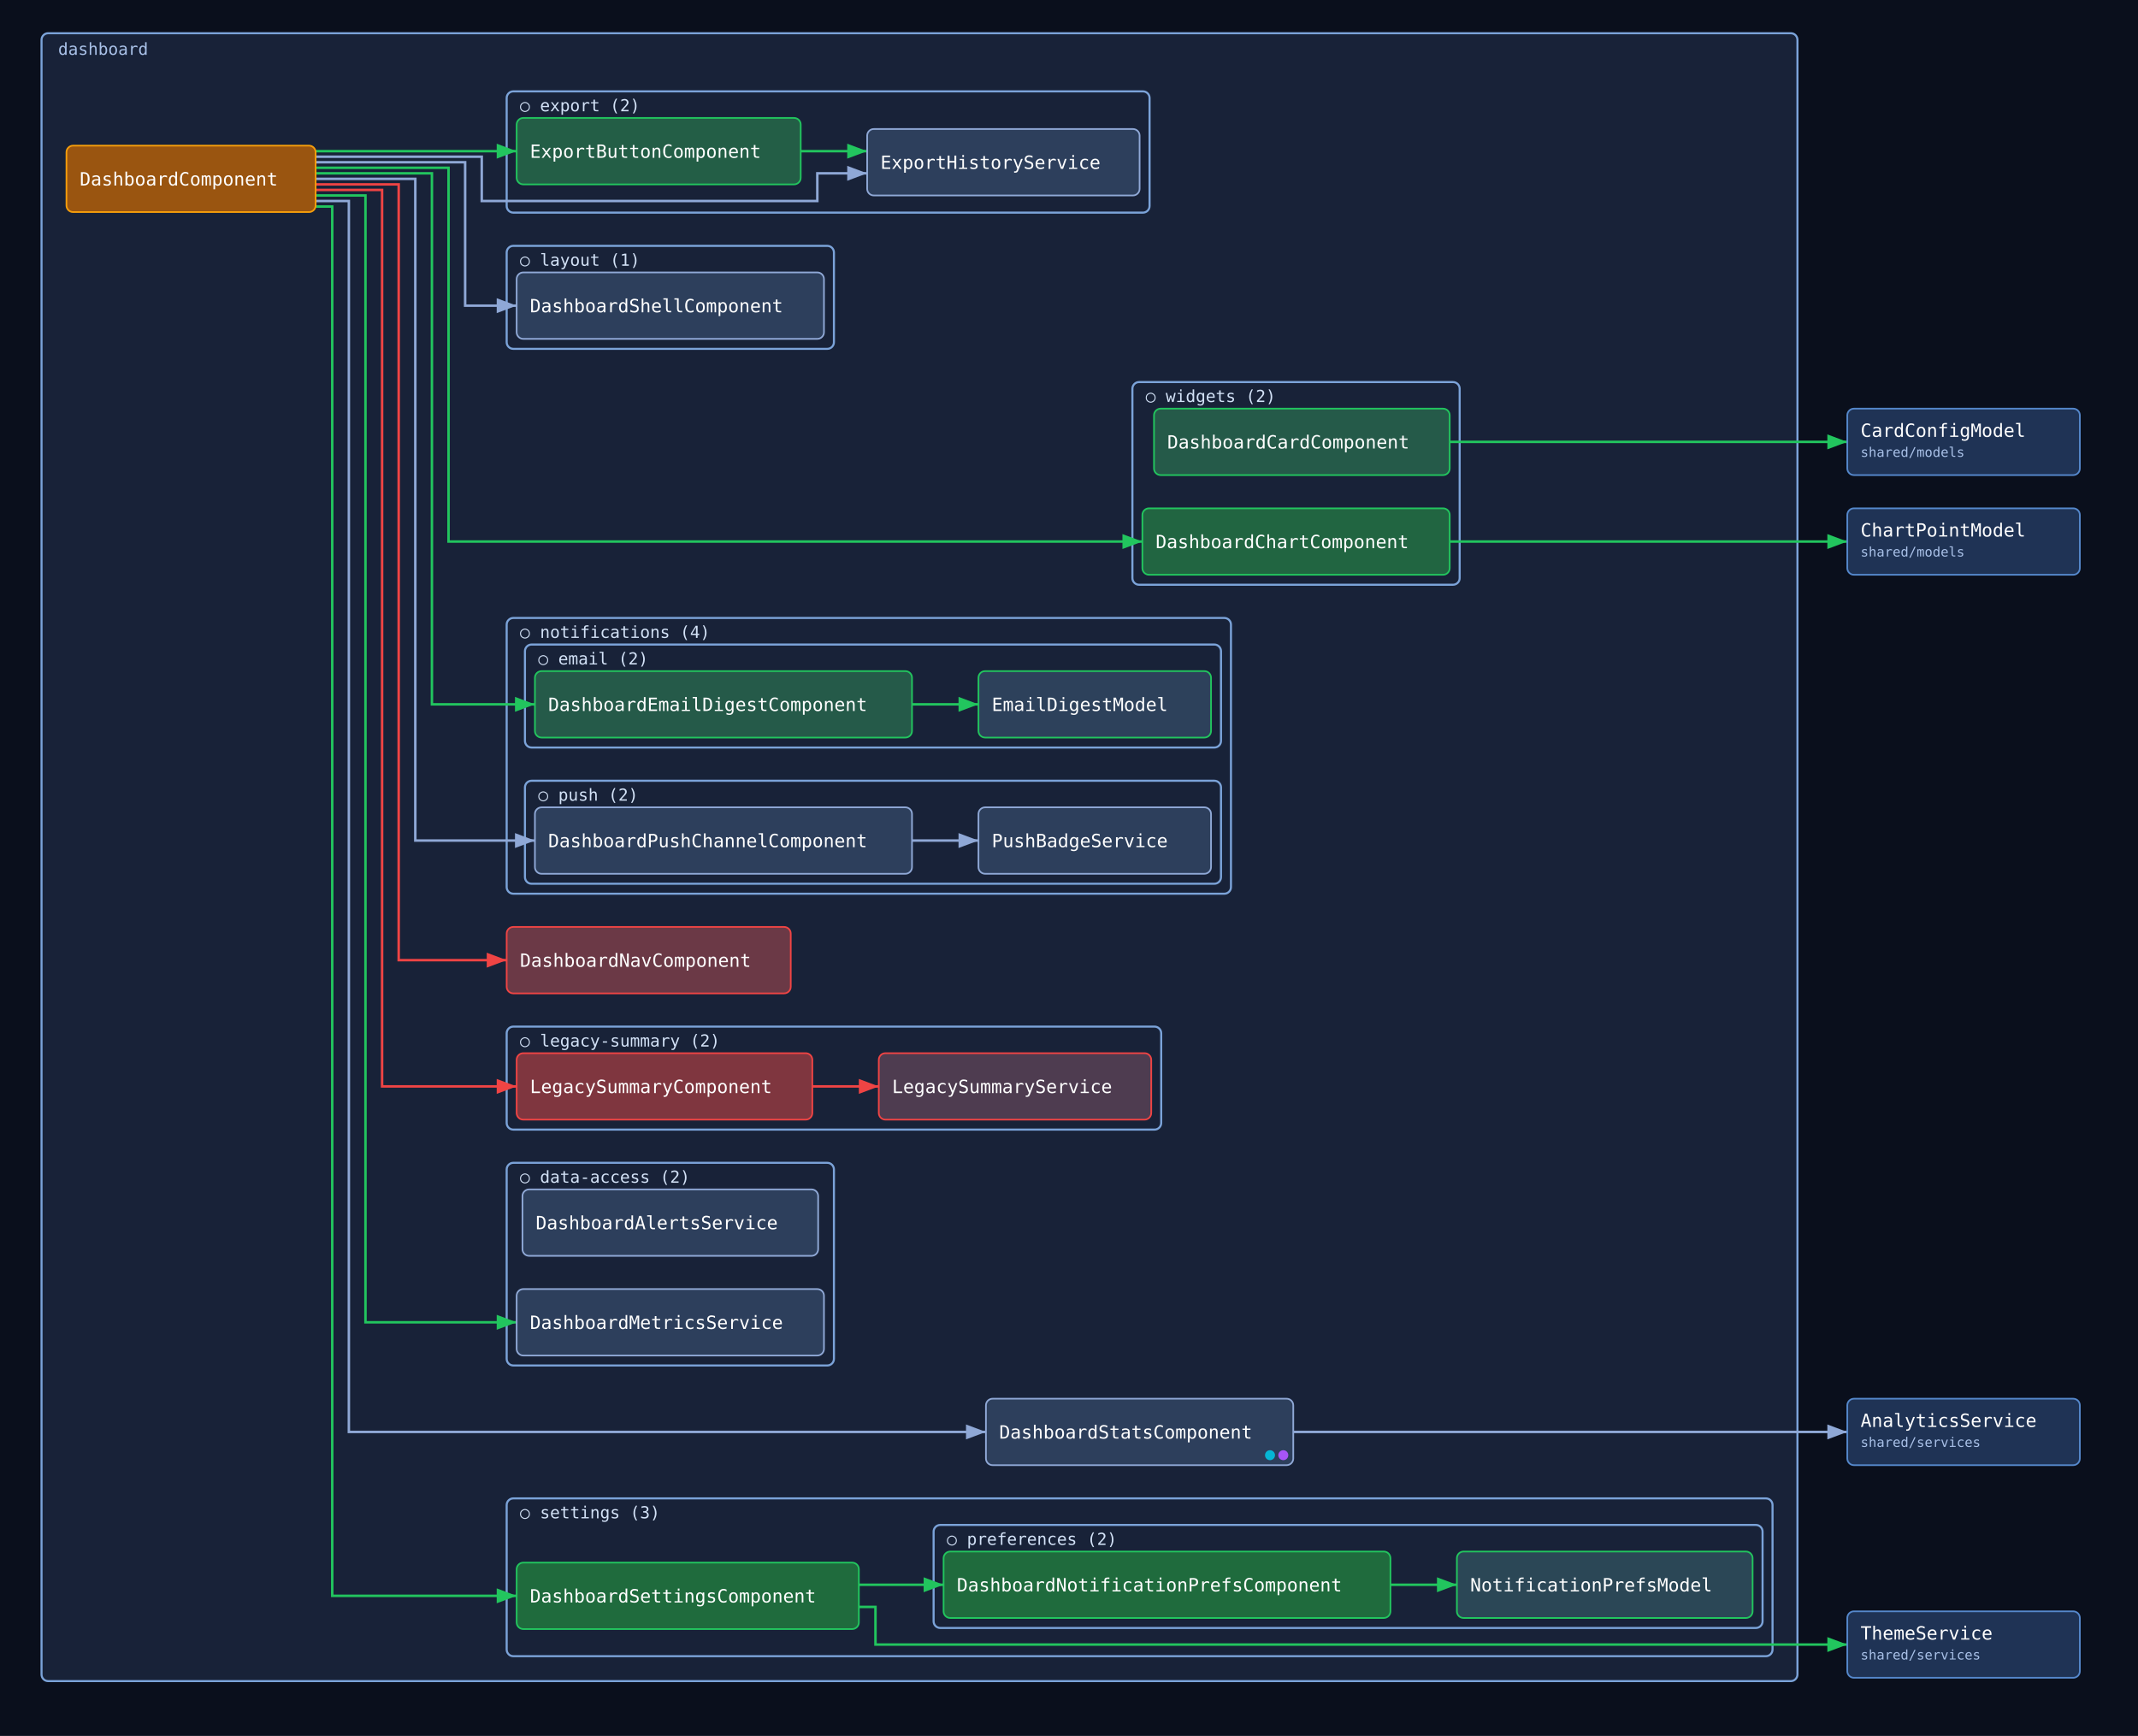
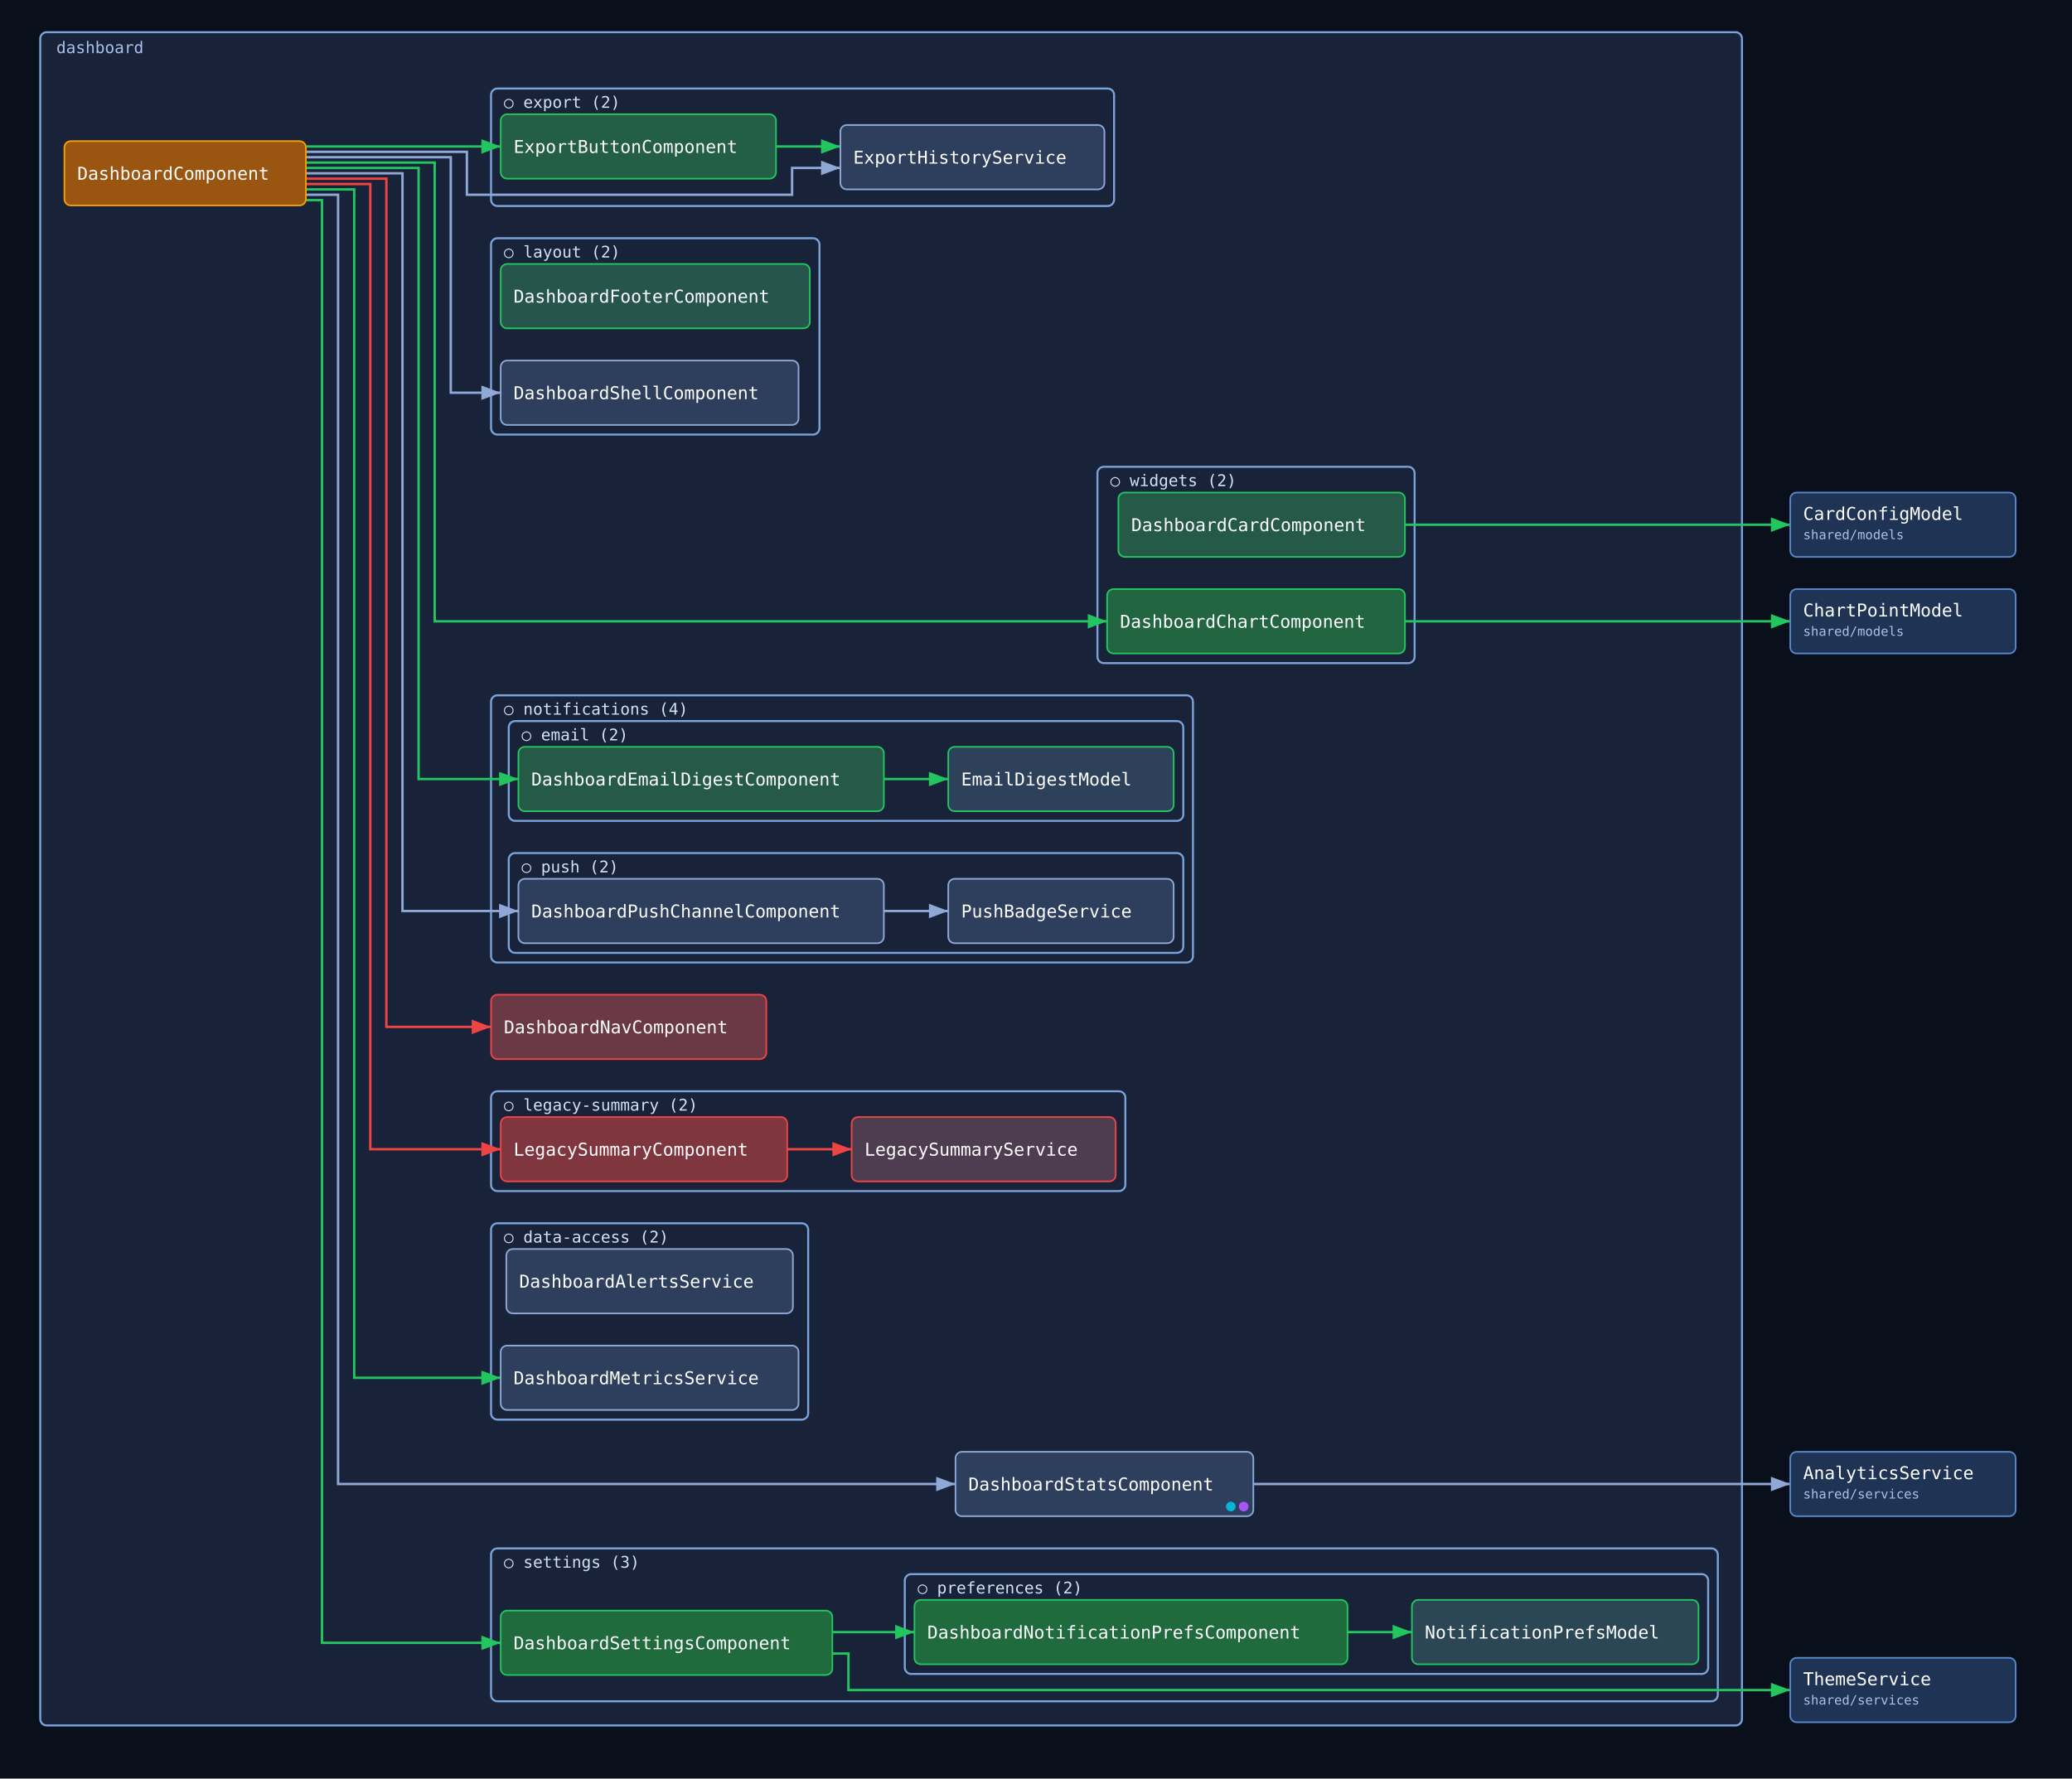
- <svg xmlns="http://www.w3.org/2000/svg" width="1287" height="1045" viewBox="0 0 1287 1045">
+ <svg xmlns="http://www.w3.org/2000/svg" width="1287" height="1105" viewBox="0 0 1287 1105">
  <defs>
    <marker id="arrow-added" markerWidth="8" markerHeight="6" refX="8" refY="3" orient="auto">
      <polygon points="0 0,8 3,0 6" fill="#22c55e" />
    </marker>
    <marker id="arrow-modified" markerWidth="8" markerHeight="6" refX="8" refY="3" orient="auto">
      <polygon points="0 0,8 3,0 6" fill="#f59e0b" />
    </marker>
    <marker id="arrow-removed" markerWidth="8" markerHeight="6" refX="8" refY="3" orient="auto">
      <polygon points="0 0,8 3,0 6" fill="#ef4444" />
    </marker>
    <marker id="arrow-unchanged" markerWidth="8" markerHeight="6" refX="8" refY="3" orient="auto">
      <polygon points="0 0,8 3,0 6" fill="#8fa8d6" />
    </marker>
  </defs>
-   <rect width="1287" height="1045" fill="#0a0f1c" />
-   <rect x="25" y="20" width="1057" height="992" rx="4" fill="#182238" stroke="#7ba3d9" stroke-width="1.25" />
+   <rect width="1287" height="1105" fill="#0a0f1c" />
+   <rect x="25" y="20" width="1057" height="1052" rx="4" fill="#182238" stroke="#7ba3d9" stroke-width="1.25" />
  <text x="35" y="33" font-family="Fira Code, monospace" font-size="10" fill="#a9c1e8">dashboard</text>
  <g class="subdir-group">
-     <rect x="305" y="700" width="197" height="122" rx="4" fill="none" stroke="#7ba3d9" stroke-width="1.25" />
-     <text x="313" y="712" font-family="Fira Code, monospace" font-size="10" fill="#d3e2f7">○ data-access (2)</text>
+     <rect x="305" y="760" width="197" height="122" rx="4" fill="none" stroke="#7ba3d9" stroke-width="1.25" />
+     <text x="313" y="772" font-family="Fira Code, monospace" font-size="10" fill="#d3e2f7">○ data-access (2)</text>
  </g>
  <g class="subdir-group">
    <rect x="305" y="55" width="387" height="73" rx="4" fill="none" stroke="#7ba3d9" stroke-width="1.25" />
    <text x="313" y="67" font-family="Fira Code, monospace" font-size="10" fill="#d3e2f7">○ export (2)</text>
  </g>
  <g class="subdir-group">
-     <rect x="305" y="148" width="197" height="62" rx="4" fill="none" stroke="#7ba3d9" stroke-width="1.25" />
-     <text x="313" y="160" font-family="Fira Code, monospace" font-size="10" fill="#d3e2f7">○ layout (1)</text>
+     <rect x="305" y="148" width="204" height="122" rx="4" fill="none" stroke="#7ba3d9" stroke-width="1.25" />
+     <text x="313" y="160" font-family="Fira Code, monospace" font-size="10" fill="#d3e2f7">○ layout (2)</text>
  </g>
  <g class="subdir-group">
-     <rect x="305" y="618" width="394" height="62" rx="4" fill="none" stroke="#7ba3d9" stroke-width="1.25" />
-     <text x="313" y="630" font-family="Fira Code, monospace" font-size="10" fill="#d3e2f7">○ legacy-summary (2)</text>
+     <rect x="305" y="678" width="394" height="62" rx="4" fill="none" stroke="#7ba3d9" stroke-width="1.25" />
+     <text x="313" y="690" font-family="Fira Code, monospace" font-size="10" fill="#d3e2f7">○ legacy-summary (2)</text>
  </g>
  <g class="subdir-group">
-     <rect x="305" y="372" width="436" height="166" rx="4" fill="none" stroke="#7ba3d9" stroke-width="1.25" />
-     <text x="313" y="384" font-family="Fira Code, monospace" font-size="10" fill="#d3e2f7">○ notifications (4)</text>
+     <rect x="305" y="432" width="436" height="166" rx="4" fill="none" stroke="#7ba3d9" stroke-width="1.25" />
+     <text x="313" y="444" font-family="Fira Code, monospace" font-size="10" fill="#d3e2f7">○ notifications (4)</text>
  </g>
  <g class="subdir-group">
-     <rect x="316" y="388" width="419" height="62" rx="4" fill="none" stroke="#7ba3d9" stroke-width="1.25" />
-     <text x="324" y="400" font-family="Fira Code, monospace" font-size="10" fill="#d3e2f7">○ email (2)</text>
+     <rect x="316" y="448" width="419" height="62" rx="4" fill="none" stroke="#7ba3d9" stroke-width="1.25" />
+     <text x="324" y="460" font-family="Fira Code, monospace" font-size="10" fill="#d3e2f7">○ email (2)</text>
  </g>
  <g class="subdir-group">
-     <rect x="316" y="470" width="419" height="62" rx="4" fill="none" stroke="#7ba3d9" stroke-width="1.25" />
-     <text x="324" y="482" font-family="Fira Code, monospace" font-size="10" fill="#d3e2f7">○ push (2)</text>
+     <rect x="316" y="530" width="419" height="62" rx="4" fill="none" stroke="#7ba3d9" stroke-width="1.25" />
+     <text x="324" y="542" font-family="Fira Code, monospace" font-size="10" fill="#d3e2f7">○ push (2)</text>
  </g>
  <g class="subdir-group">
-     <rect x="305" y="902" width="762" height="95" rx="4" fill="none" stroke="#7ba3d9" stroke-width="1.25" />
-     <text x="313" y="914" font-family="Fira Code, monospace" font-size="10" fill="#d3e2f7">○ settings (3)</text>
+     <rect x="305" y="962" width="762" height="95" rx="4" fill="none" stroke="#7ba3d9" stroke-width="1.25" />
+     <text x="313" y="974" font-family="Fira Code, monospace" font-size="10" fill="#d3e2f7">○ settings (3)</text>
  </g>
  <g class="subdir-group">
-     <rect x="562" y="918" width="499" height="62" rx="4" fill="none" stroke="#7ba3d9" stroke-width="1.25" />
-     <text x="570" y="930" font-family="Fira Code, monospace" font-size="10" fill="#d3e2f7">○ preferences (2)</text>
+     <rect x="562" y="978" width="499" height="62" rx="4" fill="none" stroke="#7ba3d9" stroke-width="1.25" />
+     <text x="570" y="990" font-family="Fira Code, monospace" font-size="10" fill="#d3e2f7">○ preferences (2)</text>
  </g>
  <g class="subdir-group">
-     <rect x="681.667" y="230" width="197" height="122" rx="4" fill="none" stroke="#7ba3d9" stroke-width="1.25" />
-     <text x="689.667" y="242" font-family="Fira Code, monospace" font-size="10" fill="#d3e2f7">○ widgets (2)</text>
+     <rect x="681.667" y="290" width="197" height="122" rx="4" fill="none" stroke="#7ba3d9" stroke-width="1.25" />
+     <text x="689.667" y="302" font-family="Fira Code, monospace" font-size="10" fill="#d3e2f7">○ widgets (2)</text>
  </g>
  <path data-from="src_app_features_dashboard_export_export_button_component" data-to="src_app_features_dashboard_export_export_history_service" d="M 482 91 L 522 91" fill="none" stroke="#22c55e" stroke-width="1.5" marker-end="url(#arrow-added)" />
-   <path data-from="src_app_features_dashboard_legacy_summary_legacy_summary_component" data-to="src_app_features_dashboard_legacy_summary_legacy_summary_service" d="M 489 654 L 529 654" fill="none" stroke="#ef4444" stroke-width="1.5" marker-end="url(#arrow-removed)" />
-   <path data-from="src_app_features_dashboard_notifications_email_dashboard_email_digest_component" data-to="src_app_features_dashboard_notifications_email_email_digest_model" d="M 549 424 L 589 424" fill="none" stroke="#22c55e" stroke-width="1.5" marker-end="url(#arrow-added)" />
-   <path data-from="src_app_features_dashboard_notifications_push_dashboard_push_channel_component" data-to="src_app_features_dashboard_notifications_push_push_badge_service" d="M 549 506 L 589 506" fill="none" stroke="#8fa8d6" stroke-width="1.5" marker-end="url(#arrow-unchanged)" />
-   <path data-from="src_app_features_dashboard_settings_preferences_dashboard_notification_prefs_component" data-to="src_app_features_dashboard_settings_preferences_notification_prefs_model" d="M 837 954 L 877 954" fill="none" stroke="#22c55e" stroke-width="1.5" marker-end="url(#arrow-added)" />
-   <path data-from="src_app_features_dashboard_settings_dashboard_settings_component" data-to="src_app_features_dashboard_settings_preferences_dashboard_notification_prefs_component" d="M 517 954 L 568 954" fill="none" stroke="#22c55e" stroke-width="1.5" marker-end="url(#arrow-added)" />
-   <path data-from="src_app_features_dashboard_dashboard_component" data-to="src_app_features_dashboard_dashboard_stats_component" d="M 190 121 L 210 121 L 210 862 L 593.5 862" fill="none" stroke="#8fa8d6" stroke-width="1.5" marker-end="url(#arrow-unchanged)" />
-   <path data-from="src_app_features_dashboard_dashboard_component" data-to="src_app_features_dashboard_data_access_dashboard_metrics_service" d="M 190 117.667 L 220 117.667 L 220 796 L 311 796" fill="none" stroke="#22c55e" stroke-width="1.5" marker-end="url(#arrow-added)" />
+   <path data-from="src_app_features_dashboard_legacy_summary_legacy_summary_component" data-to="src_app_features_dashboard_legacy_summary_legacy_summary_service" d="M 489 714 L 529 714" fill="none" stroke="#ef4444" stroke-width="1.5" marker-end="url(#arrow-removed)" />
+   <path data-from="src_app_features_dashboard_notifications_email_dashboard_email_digest_component" data-to="src_app_features_dashboard_notifications_email_email_digest_model" d="M 549 484 L 589 484" fill="none" stroke="#22c55e" stroke-width="1.5" marker-end="url(#arrow-added)" />
+   <path data-from="src_app_features_dashboard_notifications_push_dashboard_push_channel_component" data-to="src_app_features_dashboard_notifications_push_push_badge_service" d="M 549 566 L 589 566" fill="none" stroke="#8fa8d6" stroke-width="1.5" marker-end="url(#arrow-unchanged)" />
+   <path data-from="src_app_features_dashboard_settings_preferences_dashboard_notification_prefs_component" data-to="src_app_features_dashboard_settings_preferences_notification_prefs_model" d="M 837 1014 L 877 1014" fill="none" stroke="#22c55e" stroke-width="1.5" marker-end="url(#arrow-added)" />
+   <path data-from="src_app_features_dashboard_settings_dashboard_settings_component" data-to="src_app_features_dashboard_settings_preferences_dashboard_notification_prefs_component" d="M 517 1014 L 568 1014" fill="none" stroke="#22c55e" stroke-width="1.5" marker-end="url(#arrow-added)" />
+   <path data-from="src_app_features_dashboard_dashboard_component" data-to="src_app_features_dashboard_dashboard_stats_component" d="M 190 121 L 210 121 L 210 922 L 593.5 922" fill="none" stroke="#8fa8d6" stroke-width="1.5" marker-end="url(#arrow-unchanged)" />
+   <path data-from="src_app_features_dashboard_dashboard_component" data-to="src_app_features_dashboard_data_access_dashboard_metrics_service" d="M 190 117.667 L 220 117.667 L 220 856 L 311 856" fill="none" stroke="#22c55e" stroke-width="1.5" marker-end="url(#arrow-added)" />
  <path data-from="src_app_features_dashboard_dashboard_component" data-to="src_app_features_dashboard_export_export_button_component" d="M 190 91 L 311 91" fill="none" stroke="#22c55e" stroke-width="1.5" marker-end="url(#arrow-added)" />
  <path data-from="src_app_features_dashboard_dashboard_component" data-to="src_app_features_dashboard_export_export_history_service" d="M 190 94.333 L 290 94.333 L 290 121 L 492 121 L 492 104.333 L 522 104.333" fill="none" stroke="#8fa8d6" stroke-width="1.5" marker-end="url(#arrow-unchanged)" />
-   <path data-from="src_app_features_dashboard_dashboard_component" data-to="src_app_features_dashboard_layout_dashboard_shell_component" d="M 190 97.667 L 280 97.667 L 280 184 L 311 184" fill="none" stroke="#8fa8d6" stroke-width="1.5" marker-end="url(#arrow-unchanged)" />
-   <path data-from="src_app_features_dashboard_dashboard_component" data-to="src_app_features_dashboard_notifications_email_dashboard_email_digest_component" d="M 190 104.333 L 260 104.333 L 260 424 L 322 424" fill="none" stroke="#22c55e" stroke-width="1.5" marker-end="url(#arrow-added)" />
-   <path data-from="src_app_features_dashboard_dashboard_component" data-to="src_app_features_dashboard_notifications_push_dashboard_push_channel_component" d="M 190 107.667 L 250 107.667 L 250 506 L 322 506" fill="none" stroke="#8fa8d6" stroke-width="1.5" marker-end="url(#arrow-unchanged)" />
-   <path data-from="src_app_features_dashboard_dashboard_component" data-to="src_app_features_dashboard_settings_dashboard_settings_component" d="M 190 124.333 L 200 124.333 L 200 960.667 L 311 960.667" fill="none" stroke="#22c55e" stroke-width="1.5" marker-end="url(#arrow-added)" />
-   <path data-from="src_app_features_dashboard_dashboard_component" data-to="src_app_features_dashboard_widgets_dashboard_chart_component" d="M 190 101 L 270 101 L 270 326 L 687.667 326" fill="none" stroke="#22c55e" stroke-width="1.5" marker-end="url(#arrow-added)" />
-   <path data-from="src_app_features_dashboard_dashboard_stats_component" data-to="src_app_shared_services_analytics_service" d="M 778.5 862 L 1112 862" fill="none" stroke="#8fa8d6" stroke-width="1.5" marker-end="url(#arrow-unchanged)" />
-   <path data-from="src_app_features_dashboard_settings_dashboard_settings_component" data-to="src_app_shared_services_theme_service" d="M 517 967.333 L 527 967.333 L 527 990 L 1112 990" fill="none" stroke="#22c55e" stroke-width="1.5" marker-end="url(#arrow-added)" />
-   <path data-from="src_app_features_dashboard_widgets_dashboard_card_component" data-to="src_app_shared_models_card_config_model" d="M 872.667 266 L 1112 266" fill="none" stroke="#22c55e" stroke-width="1.5" marker-end="url(#arrow-added)" />
-   <path data-from="src_app_features_dashboard_widgets_dashboard_chart_component" data-to="src_app_shared_models_chart_point_model" d="M 872.667 326 L 1112 326" fill="none" stroke="#22c55e" stroke-width="1.5" marker-end="url(#arrow-added)" />
-   <path data-from="src_app_features_dashboard_dashboard_component" data-to="src_app_features_dashboard_dashboard_nav_component" d="M 190 111 L 240 111 L 240 578 L 305 578" fill="none" stroke="#ef4444" stroke-width="1.5" marker-end="url(#arrow-removed)" />
-   <path data-from="src_app_features_dashboard_dashboard_component" data-to="src_app_features_dashboard_legacy_summary_legacy_summary_component" d="M 190 114.333 L 230 114.333 L 230 654 L 311 654" fill="none" stroke="#ef4444" stroke-width="1.5" marker-end="url(#arrow-removed)" />
+   <path data-from="src_app_features_dashboard_dashboard_component" data-to="src_app_features_dashboard_layout_dashboard_shell_component" d="M 190 97.667 L 280 97.667 L 280 244 L 311 244" fill="none" stroke="#8fa8d6" stroke-width="1.5" marker-end="url(#arrow-unchanged)" />
+   <path data-from="src_app_features_dashboard_dashboard_component" data-to="src_app_features_dashboard_notifications_email_dashboard_email_digest_component" d="M 190 104.333 L 260 104.333 L 260 484 L 322 484" fill="none" stroke="#22c55e" stroke-width="1.5" marker-end="url(#arrow-added)" />
+   <path data-from="src_app_features_dashboard_dashboard_component" data-to="src_app_features_dashboard_notifications_push_dashboard_push_channel_component" d="M 190 107.667 L 250 107.667 L 250 566 L 322 566" fill="none" stroke="#8fa8d6" stroke-width="1.5" marker-end="url(#arrow-unchanged)" />
+   <path data-from="src_app_features_dashboard_dashboard_component" data-to="src_app_features_dashboard_settings_dashboard_settings_component" d="M 190 124.333 L 200 124.333 L 200 1020.667 L 311 1020.667" fill="none" stroke="#22c55e" stroke-width="1.5" marker-end="url(#arrow-added)" />
+   <path data-from="src_app_features_dashboard_dashboard_component" data-to="src_app_features_dashboard_widgets_dashboard_chart_component" d="M 190 101 L 270 101 L 270 386 L 687.667 386" fill="none" stroke="#22c55e" stroke-width="1.5" marker-end="url(#arrow-added)" />
+   <path data-from="src_app_features_dashboard_dashboard_stats_component" data-to="src_app_shared_services_analytics_service" d="M 778.5 922 L 1112 922" fill="none" stroke="#8fa8d6" stroke-width="1.5" marker-end="url(#arrow-unchanged)" />
+   <path data-from="src_app_features_dashboard_settings_dashboard_settings_component" data-to="src_app_shared_services_theme_service" d="M 517 1027.333 L 527 1027.333 L 527 1050 L 1112 1050" fill="none" stroke="#22c55e" stroke-width="1.5" marker-end="url(#arrow-added)" />
+   <path data-from="src_app_features_dashboard_widgets_dashboard_card_component" data-to="src_app_shared_models_card_config_model" d="M 872.667 326 L 1112 326" fill="none" stroke="#22c55e" stroke-width="1.5" marker-end="url(#arrow-added)" />
+   <path data-from="src_app_features_dashboard_widgets_dashboard_chart_component" data-to="src_app_shared_models_chart_point_model" d="M 872.667 386 L 1112 386" fill="none" stroke="#22c55e" stroke-width="1.5" marker-end="url(#arrow-added)" />
+   <path data-from="src_app_features_dashboard_dashboard_component" data-to="src_app_features_dashboard_dashboard_nav_component" d="M 190 111 L 240 111 L 240 638 L 305 638" fill="none" stroke="#ef4444" stroke-width="1.5" marker-end="url(#arrow-removed)" />
+   <path data-from="src_app_features_dashboard_dashboard_component" data-to="src_app_features_dashboard_legacy_summary_legacy_summary_component" d="M 190 114.333 L 230 114.333 L 230 714 L 311 714" fill="none" stroke="#ef4444" stroke-width="1.5" marker-end="url(#arrow-removed)" />
  <g class="node-group" data-id="src_app_features_dashboard_dashboard_stats_component">
-     <rect x="593.5" y="842" width="185" height="40" rx="4" fill="#2d3f5c" stroke="#8fa8d6" stroke-width="1" />
-     <text x="601.5" y="866" font-family="Fira Code, monospace" font-size="11" fill="#ffffff">DashboardStatsComponent</text>
-     <circle cx="772.5" cy="876" r="3" fill="#a855f7" />
-     <circle cx="764.5" cy="876" r="3" fill="#06b6d4" />
+     <rect x="593.5" y="902" width="185" height="40" rx="4" fill="#2d3f5c" stroke="#8fa8d6" stroke-width="1" />
+     <text x="601.5" y="926" font-family="Fira Code, monospace" font-size="11" fill="#ffffff">DashboardStatsComponent</text>
+     <circle cx="772.5" cy="936" r="3" fill="#a855f7" />
+     <circle cx="764.5" cy="936" r="3" fill="#06b6d4" />
  </g>
  <g class="node-group" data-id="src_app_features_dashboard_dashboard_component">
    <rect x="40" y="87.667" width="150" height="40" rx="4" fill="#9a5510" stroke="#f59e0b" stroke-width="1" />
    <text x="48" y="111.667" font-family="Fira Code, monospace" font-size="11" fill="#ffffff">DashboardComponent</text>
  </g>
  <g class="node-group" data-id="src_app_features_dashboard_dashboard_nav_component">
-     <rect x="305" y="558" width="171" height="40" rx="4" fill="#6b3946" stroke="#ef4444" stroke-width="1" />
-     <text x="313" y="582" font-family="Fira Code, monospace" font-size="11" fill="#ffffff">DashboardNavComponent</text>
+     <rect x="305" y="618" width="171" height="40" rx="4" fill="#6b3946" stroke="#ef4444" stroke-width="1" />
+     <text x="313" y="642" font-family="Fira Code, monospace" font-size="11" fill="#ffffff">DashboardNavComponent</text>
  </g>
  <g class="node-group" data-id="src_app_shared_services_analytics_service">
-     <rect x="1112" y="842" width="140" height="40" rx="4" fill="#1f3355" stroke="#5588cc" stroke-width="1" />
-     <text x="1120" y="859" font-family="Fira Code, monospace" font-size="11" fill="#ffffff">AnalyticsService</text>
-     <text x="1120" y="871" font-family="Fira Code, monospace" font-size="8" fill="#a9c1e8">shared/services</text>
+     <rect x="1112" y="902" width="140" height="40" rx="4" fill="#1f3355" stroke="#5588cc" stroke-width="1" />
+     <text x="1120" y="919" font-family="Fira Code, monospace" font-size="11" fill="#ffffff">AnalyticsService</text>
+     <text x="1120" y="931" font-family="Fira Code, monospace" font-size="8" fill="#a9c1e8">shared/services</text>
  </g>
  <g class="node-group" data-id="src_app_shared_services_theme_service">
-     <rect x="1112" y="970" width="140" height="40" rx="4" fill="#1f3355" stroke="#5588cc" stroke-width="1" />
-     <text x="1120" y="987" font-family="Fira Code, monospace" font-size="11" fill="#ffffff">ThemeService</text>
-     <text x="1120" y="999" font-family="Fira Code, monospace" font-size="8" fill="#a9c1e8">shared/services</text>
+     <rect x="1112" y="1030" width="140" height="40" rx="4" fill="#1f3355" stroke="#5588cc" stroke-width="1" />
+     <text x="1120" y="1047" font-family="Fira Code, monospace" font-size="11" fill="#ffffff">ThemeService</text>
+     <text x="1120" y="1059" font-family="Fira Code, monospace" font-size="8" fill="#a9c1e8">shared/services</text>
  </g>
  <g class="node-group" data-id="src_app_shared_models_card_config_model">
-     <rect x="1112" y="246" width="140" height="40" rx="4" fill="#1f3355" stroke="#5588cc" stroke-width="1" />
-     <text x="1120" y="263" font-family="Fira Code, monospace" font-size="11" fill="#ffffff">CardConfigModel</text>
-     <text x="1120" y="275" font-family="Fira Code, monospace" font-size="8" fill="#a9c1e8">shared/models</text>
+     <rect x="1112" y="306" width="140" height="40" rx="4" fill="#1f3355" stroke="#5588cc" stroke-width="1" />
+     <text x="1120" y="323" font-family="Fira Code, monospace" font-size="11" fill="#ffffff">CardConfigModel</text>
+     <text x="1120" y="335" font-family="Fira Code, monospace" font-size="8" fill="#a9c1e8">shared/models</text>
  </g>
  <g class="node-group" data-id="src_app_shared_models_chart_point_model">
-     <rect x="1112" y="306" width="140" height="40" rx="4" fill="#1f3355" stroke="#5588cc" stroke-width="1" />
-     <text x="1120" y="323" font-family="Fira Code, monospace" font-size="11" fill="#ffffff">ChartPointModel</text>
-     <text x="1120" y="335" font-family="Fira Code, monospace" font-size="8" fill="#a9c1e8">shared/models</text>
+     <rect x="1112" y="366" width="140" height="40" rx="4" fill="#1f3355" stroke="#5588cc" stroke-width="1" />
+     <text x="1120" y="383" font-family="Fira Code, monospace" font-size="11" fill="#ffffff">ChartPointModel</text>
+     <text x="1120" y="395" font-family="Fira Code, monospace" font-size="8" fill="#a9c1e8">shared/models</text>
  </g>
  <g class="node-group" data-id="src_app_features_dashboard_data_access_dashboard_alerts_service">
-     <rect x="314.5" y="716" width="178" height="40" rx="4" fill="#2d3f5c" stroke="#8fa8d6" stroke-width="1" />
-     <text x="322.5" y="740" font-family="Fira Code, monospace" font-size="11" fill="#ffffff">DashboardAlertsService</text>
+     <rect x="314.5" y="776" width="178" height="40" rx="4" fill="#2d3f5c" stroke="#8fa8d6" stroke-width="1" />
+     <text x="322.5" y="800" font-family="Fira Code, monospace" font-size="11" fill="#ffffff">DashboardAlertsService</text>
  </g>
  <g class="node-group" data-id="src_app_features_dashboard_data_access_dashboard_metrics_service">
-     <rect x="311" y="776" width="185" height="40" rx="4" fill="#2d3f5c" stroke="#8fa8d6" stroke-width="1" />
-     <text x="319" y="800" font-family="Fira Code, monospace" font-size="11" fill="#ffffff">DashboardMetricsService</text>
+     <rect x="311" y="836" width="185" height="40" rx="4" fill="#2d3f5c" stroke="#8fa8d6" stroke-width="1" />
+     <text x="319" y="860" font-family="Fira Code, monospace" font-size="11" fill="#ffffff">DashboardMetricsService</text>
  </g>
  <g class="node-group" data-id="src_app_features_dashboard_export_export_button_component">
    <rect x="311" y="71" width="171" height="40" rx="4" fill="#235e46" stroke="#22c55e" stroke-width="1" />
    <text x="319" y="95" font-family="Fira Code, monospace" font-size="11" fill="#ffffff">ExportButtonComponent</text>
  </g>
  <g class="node-group" data-id="src_app_features_dashboard_export_export_history_service">
    <rect x="522" y="77.667" width="164" height="40" rx="4" fill="#2d3f5c" stroke="#8fa8d6" stroke-width="1" />
    <text x="530" y="101.667" font-family="Fira Code, monospace" font-size="11" fill="#ffffff">ExportHistoryService</text>
  </g>
+   <g class="node-group" data-id="src_app_features_dashboard_layout_dashboard_footer_component">
+     <rect x="311" y="164" width="192" height="40" rx="4" fill="#26554d" stroke="#22c55e" stroke-width="1" />
+     <text x="319" y="188" font-family="Fira Code, monospace" font-size="11" fill="#ffffff">DashboardFooterComponent</text>
+   </g>
  <g class="node-group" data-id="src_app_features_dashboard_layout_dashboard_shell_component">
-     <rect x="311" y="164" width="185" height="40" rx="4" fill="#2d3f5c" stroke="#8fa8d6" stroke-width="1" />
-     <text x="319" y="188" font-family="Fira Code, monospace" font-size="11" fill="#ffffff">DashboardShellComponent</text>
+     <rect x="311" y="224" width="185" height="40" rx="4" fill="#2d3f5c" stroke="#8fa8d6" stroke-width="1" />
+     <text x="319" y="248" font-family="Fira Code, monospace" font-size="11" fill="#ffffff">DashboardShellComponent</text>
  </g>
  <g class="node-group" data-id="src_app_features_dashboard_legacy_summary_legacy_summary_component">
-     <rect x="311" y="634" width="178" height="40" rx="4" fill="#7f363f" stroke="#ef4444" stroke-width="1" />
-     <text x="319" y="658" font-family="Fira Code, monospace" font-size="11" fill="#ffffff">LegacySummaryComponent</text>
+     <rect x="311" y="694" width="178" height="40" rx="4" fill="#7f363f" stroke="#ef4444" stroke-width="1" />
+     <text x="319" y="718" font-family="Fira Code, monospace" font-size="11" fill="#ffffff">LegacySummaryComponent</text>
  </g>
  <g class="node-group" data-id="src_app_features_dashboard_legacy_summary_legacy_summary_service">
-     <rect x="529" y="634" width="164" height="40" rx="4" fill="#4e3c50" stroke="#ef4444" stroke-width="1" />
-     <text x="537" y="658" font-family="Fira Code, monospace" font-size="11" fill="#ffffff">LegacySummaryService</text>
+     <rect x="529" y="694" width="164" height="40" rx="4" fill="#4e3c50" stroke="#ef4444" stroke-width="1" />
+     <text x="537" y="718" font-family="Fira Code, monospace" font-size="11" fill="#ffffff">LegacySummaryService</text>
  </g>
  <g class="node-group" data-id="src_app_features_dashboard_notifications_email_dashboard_email_digest_component">
-     <rect x="322" y="404" width="227" height="40" rx="4" fill="#255a49" stroke="#22c55e" stroke-width="1" />
-     <text x="330" y="428" font-family="Fira Code, monospace" font-size="11" fill="#ffffff">DashboardEmailDigestComponent</text>
+     <rect x="322" y="464" width="227" height="40" rx="4" fill="#255a49" stroke="#22c55e" stroke-width="1" />
+     <text x="330" y="488" font-family="Fira Code, monospace" font-size="11" fill="#ffffff">DashboardEmailDigestComponent</text>
  </g>
  <g class="node-group" data-id="src_app_features_dashboard_notifications_email_email_digest_model">
-     <rect x="589" y="404" width="140" height="40" rx="4" fill="#2d415b" stroke="#22c55e" stroke-width="1" />
-     <text x="597" y="428" font-family="Fira Code, monospace" font-size="11" fill="#ffffff">EmailDigestModel</text>
+     <rect x="589" y="464" width="140" height="40" rx="4" fill="#2d415b" stroke="#22c55e" stroke-width="1" />
+     <text x="597" y="488" font-family="Fira Code, monospace" font-size="11" fill="#ffffff">EmailDigestModel</text>
  </g>
  <g class="node-group" data-id="src_app_features_dashboard_notifications_push_dashboard_push_channel_component">
-     <rect x="322" y="486" width="227" height="40" rx="4" fill="#2d3f5c" stroke="#8fa8d6" stroke-width="1" />
-     <text x="330" y="510" font-family="Fira Code, monospace" font-size="11" fill="#ffffff">DashboardPushChannelComponent</text>
+     <rect x="322" y="546" width="227" height="40" rx="4" fill="#2d3f5c" stroke="#8fa8d6" stroke-width="1" />
+     <text x="330" y="570" font-family="Fira Code, monospace" font-size="11" fill="#ffffff">DashboardPushChannelComponent</text>
  </g>
  <g class="node-group" data-id="src_app_features_dashboard_notifications_push_push_badge_service">
-     <rect x="589" y="486" width="140" height="40" rx="4" fill="#2d3f5c" stroke="#8fa8d6" stroke-width="1" />
-     <text x="597" y="510" font-family="Fira Code, monospace" font-size="11" fill="#ffffff">PushBadgeService</text>
+     <rect x="589" y="546" width="140" height="40" rx="4" fill="#2d3f5c" stroke="#8fa8d6" stroke-width="1" />
+     <text x="597" y="570" font-family="Fira Code, monospace" font-size="11" fill="#ffffff">PushBadgeService</text>
  </g>
  <g class="node-group" data-id="src_app_features_dashboard_settings_dashboard_settings_component">
-     <rect x="311" y="940.667" width="206" height="40" rx="4" fill="#1f6b3d" stroke="#22c55e" stroke-width="1" />
-     <text x="319" y="964.667" font-family="Fira Code, monospace" font-size="11" fill="#ffffff">DashboardSettingsComponent</text>
+     <rect x="311" y="1000.667" width="206" height="40" rx="4" fill="#1f6b3d" stroke="#22c55e" stroke-width="1" />
+     <text x="319" y="1024.667" font-family="Fira Code, monospace" font-size="11" fill="#ffffff">DashboardSettingsComponent</text>
  </g>
  <g class="node-group" data-id="src_app_features_dashboard_settings_preferences_dashboard_notification_prefs_component">
-     <rect x="568" y="934" width="269" height="40" rx="4" fill="#1f6b3d" stroke="#22c55e" stroke-width="1" />
-     <text x="576" y="958" font-family="Fira Code, monospace" font-size="11" fill="#ffffff">DashboardNotificationPrefsComponent</text>
+     <rect x="568" y="994" width="269" height="40" rx="4" fill="#1f6b3d" stroke="#22c55e" stroke-width="1" />
+     <text x="576" y="1018" font-family="Fira Code, monospace" font-size="11" fill="#ffffff">DashboardNotificationPrefsComponent</text>
  </g>
  <g class="node-group" data-id="src_app_features_dashboard_settings_preferences_notification_prefs_model">
-     <rect x="877" y="934" width="178" height="40" rx="4" fill="#2b4756" stroke="#22c55e" stroke-width="1" />
-     <text x="885" y="958" font-family="Fira Code, monospace" font-size="11" fill="#ffffff">NotificationPrefsModel</text>
+     <rect x="877" y="994" width="178" height="40" rx="4" fill="#2b4756" stroke="#22c55e" stroke-width="1" />
+     <text x="885" y="1018" font-family="Fira Code, monospace" font-size="11" fill="#ffffff">NotificationPrefsModel</text>
  </g>
  <g class="node-group" data-id="src_app_features_dashboard_widgets_dashboard_card_component">
-     <rect x="694.667" y="246" width="178" height="40" rx="4" fill="#255a49" stroke="#22c55e" stroke-width="1" />
-     <text x="702.667" y="270" font-family="Fira Code, monospace" font-size="11" fill="#ffffff">DashboardCardComponent</text>
+     <rect x="694.667" y="306" width="178" height="40" rx="4" fill="#255a49" stroke="#22c55e" stroke-width="1" />
+     <text x="702.667" y="330" font-family="Fira Code, monospace" font-size="11" fill="#ffffff">DashboardCardComponent</text>
  </g>
  <g class="node-group" data-id="src_app_features_dashboard_widgets_dashboard_chart_component">
-     <rect x="687.667" y="306" width="185" height="40" rx="4" fill="#216541" stroke="#22c55e" stroke-width="1" />
-     <text x="695.667" y="330" font-family="Fira Code, monospace" font-size="11" fill="#ffffff">DashboardChartComponent</text>
+     <rect x="687.667" y="366" width="185" height="40" rx="4" fill="#216541" stroke="#22c55e" stroke-width="1" />
+     <text x="695.667" y="390" font-family="Fira Code, monospace" font-size="11" fill="#ffffff">DashboardChartComponent</text>
  </g>
</svg>
